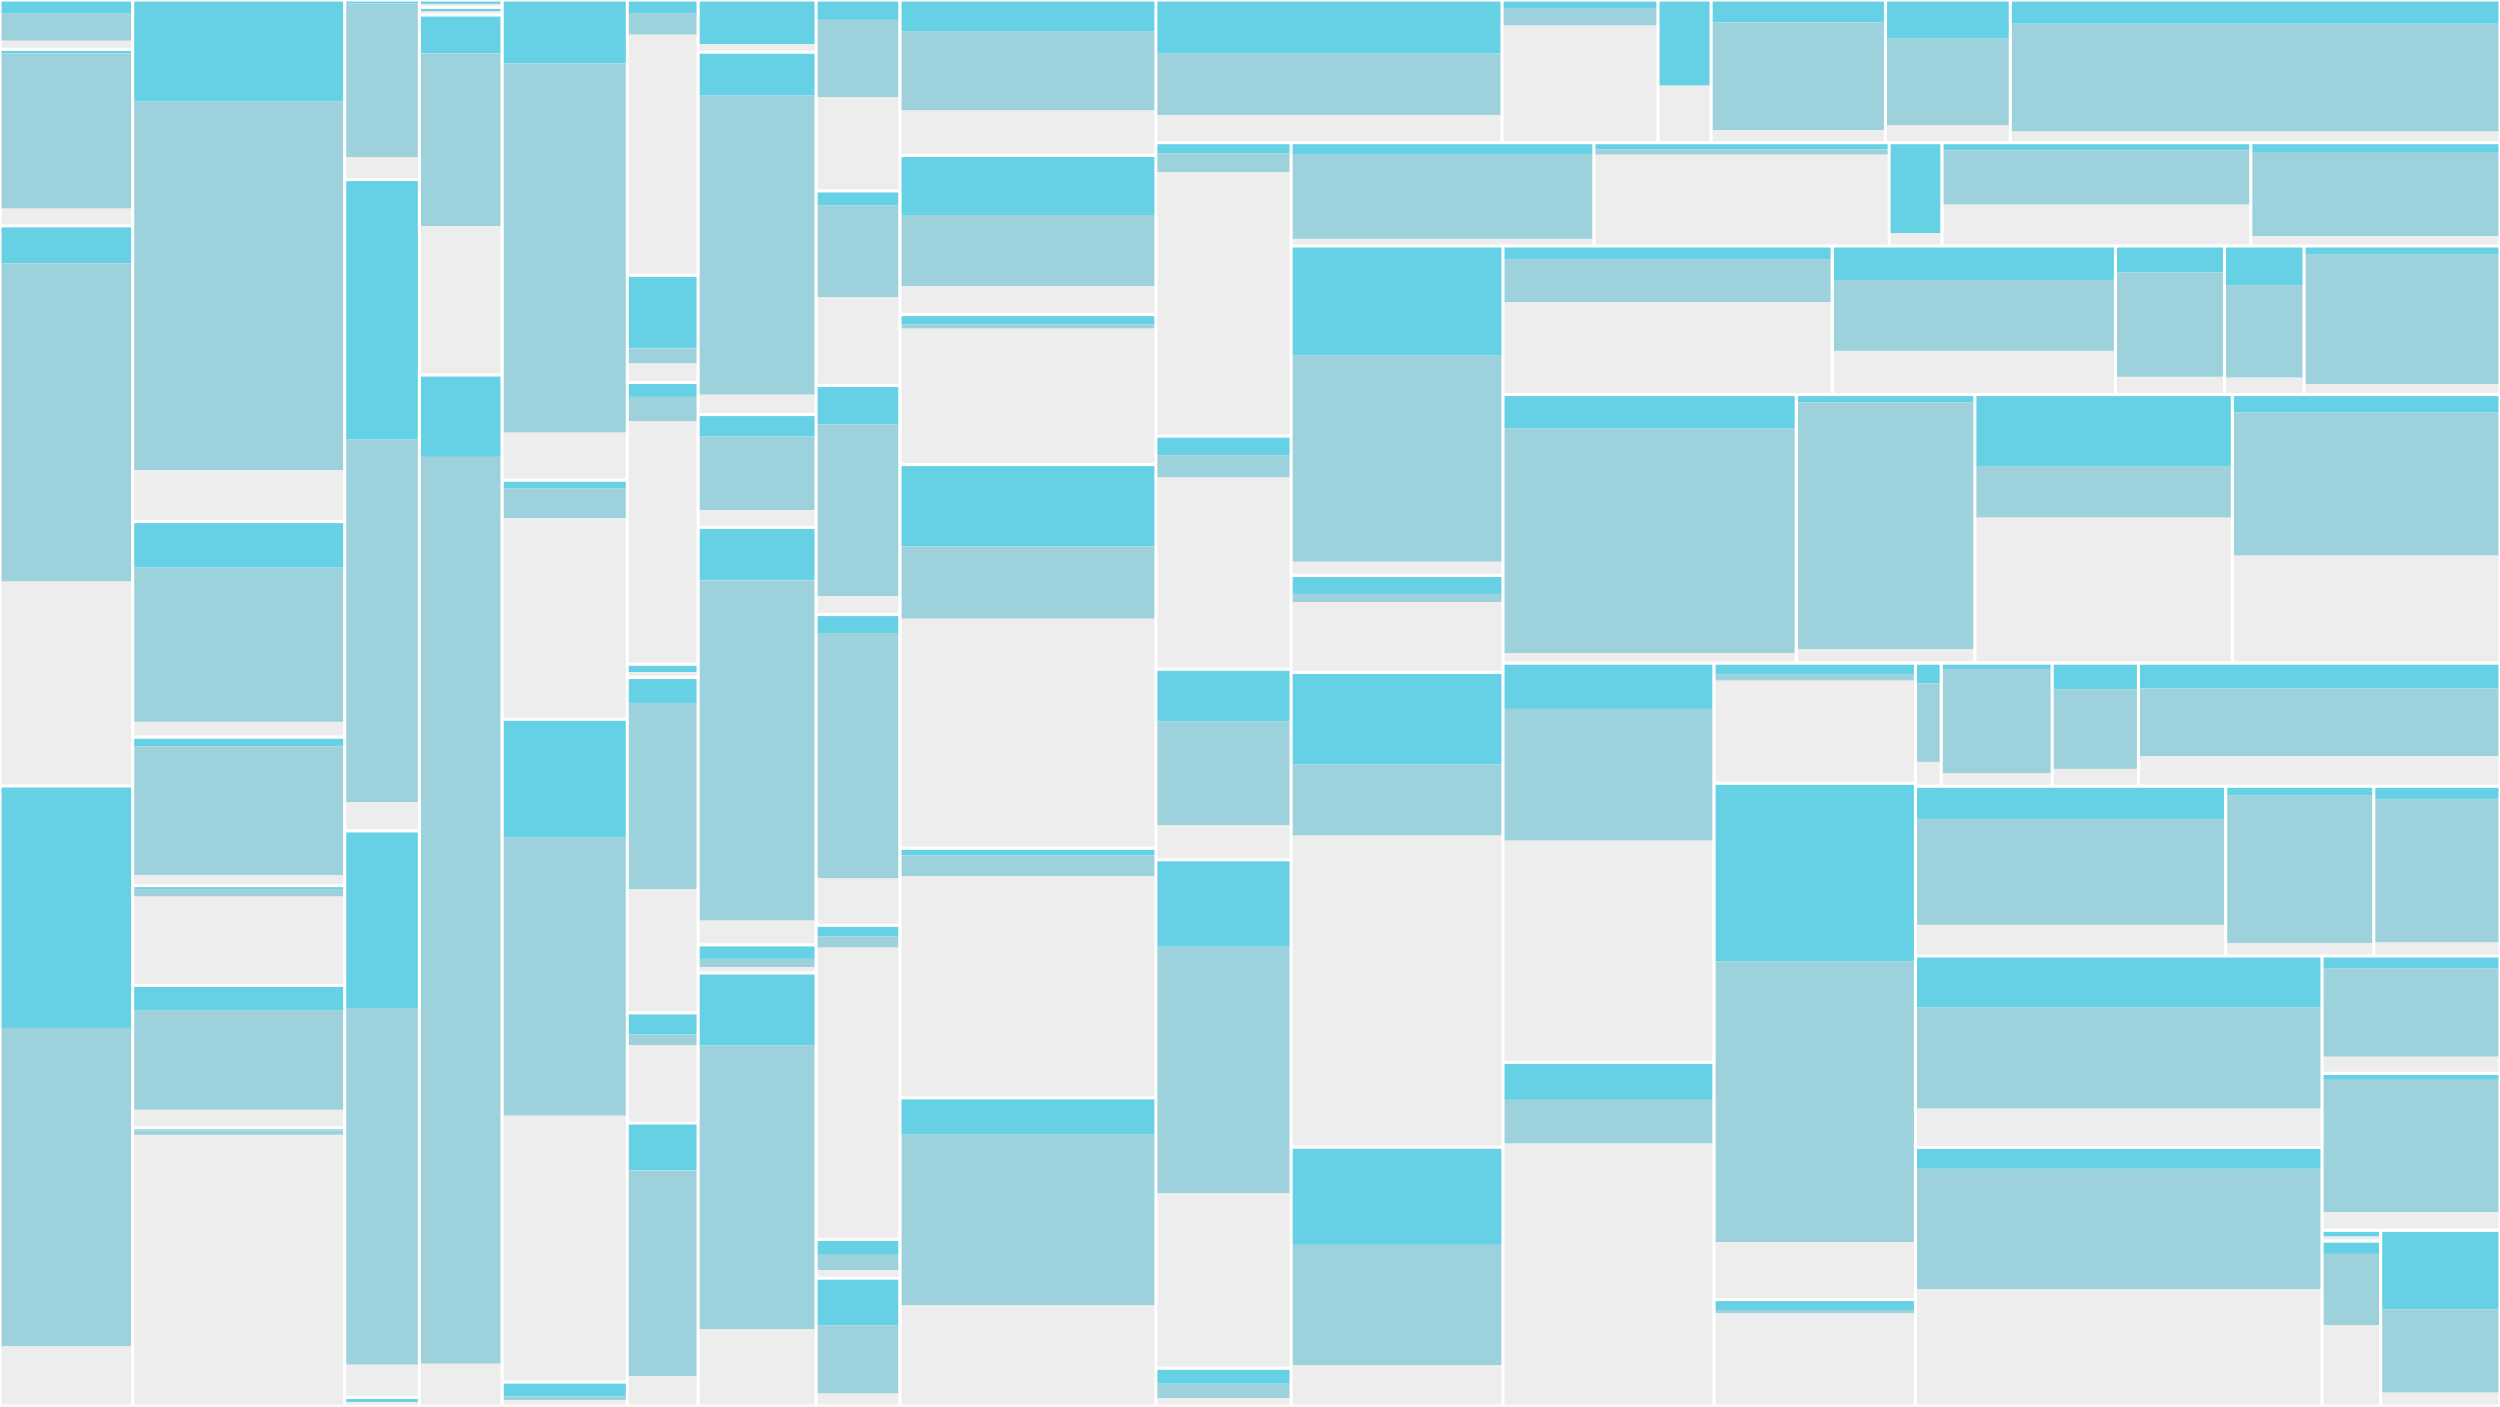
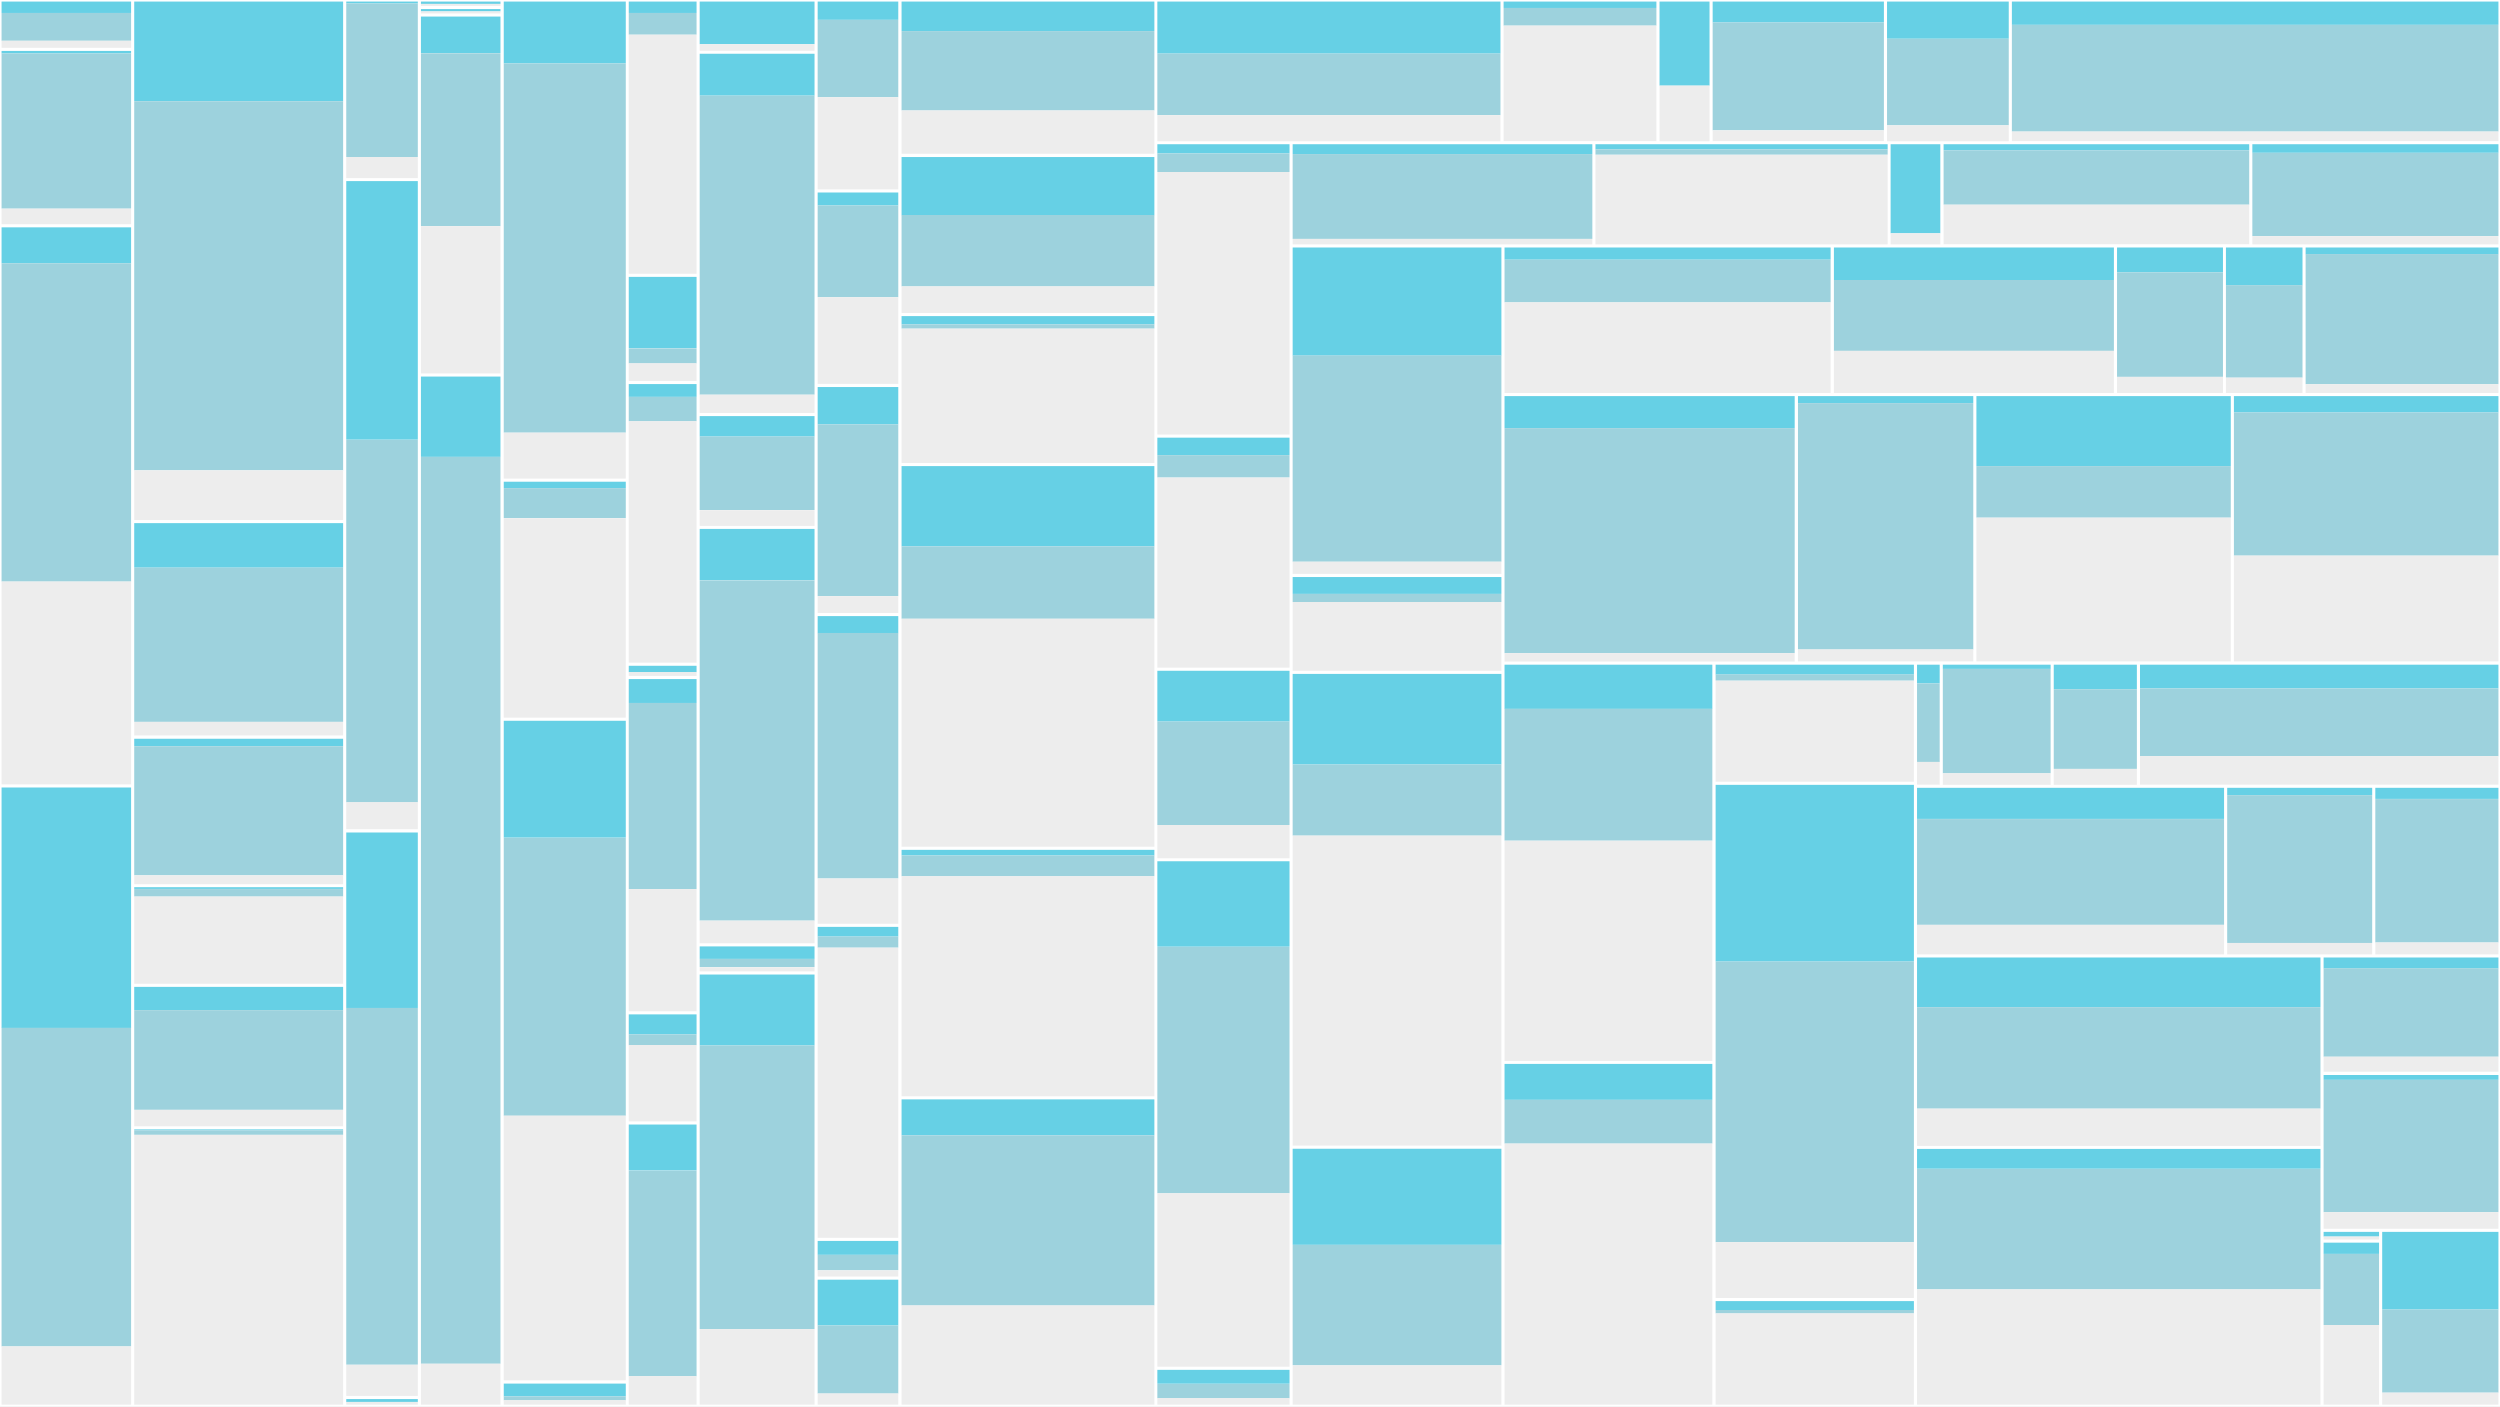
<svg xmlns="http://www.w3.org/2000/svg" viewBox="0 0 1600 900" width="1600" height="900" role="img" aria-label="Decoded overlay code coverage box tree, cyan band">
  <rect x="0" y="0" width="1600" height="900" fill="#ffffff" />
  <rect x="1" y="1" width="82.9" height="7.3" style="fill:hsl(190, 71%, 65%);fill:oklch(0.645 0.128 200)" />
  <rect x="1" y="8.3" width="82.9" height="17.8" style="fill:hsl(190, 48%, 74%);fill:oklch(0.740 0.085 200)" />
  <rect x="1" y="26.1" width="82.9" height="4.5" style="fill:hsl(190, 0%, 93%);fill:oklch(0.930 0.000 200)" />
  <rect x="1" y="32.6" width="82.9" height="1.6" style="fill:hsl(190, 71%, 65%);fill:oklch(0.645 0.128 200)" />
  <rect x="1" y="34.2" width="82.9" height="99.3" style="fill:hsl(190, 48%, 74%);fill:oklch(0.740 0.085 200)" />
  <rect x="1" y="133.6" width="82.9" height="9.9" style="fill:hsl(190, 0%, 93%);fill:oklch(0.930 0.000 200)" />
  <rect x="1" y="145.5" width="82.9" height="23" style="fill:hsl(190, 71%, 65%);fill:oklch(0.645 0.128 200)" />
  <rect x="1" y="168.5" width="82.9" height="203.7" style="fill:hsl(190, 48%, 74%);fill:oklch(0.740 0.085 200)" />
  <rect x="1" y="372.2" width="82.9" height="129.8" style="fill:hsl(190, 0%, 93%);fill:oklch(0.930 0.000 200)" />
  <rect x="1" y="504" width="82.9" height="153.9" style="fill:hsl(190, 71%, 65%);fill:oklch(0.645 0.128 200)" />
  <rect x="1" y="657.8" width="82.9" height="203.9" style="fill:hsl(190, 48%, 74%);fill:oklch(0.740 0.085 200)" />
  <rect x="1" y="861.7" width="82.9" height="37.3" style="fill:hsl(190, 0%, 93%);fill:oklch(0.930 0.000 200)" />
  <rect x="85.9" y="1" width="133.7" height="63.8" style="fill:hsl(190, 71%, 65%);fill:oklch(0.645 0.128 200)" />
  <rect x="85.9" y="64.8" width="133.7" height="236.2" style="fill:hsl(190, 48%, 74%);fill:oklch(0.740 0.085 200)" />
  <rect x="85.9" y="301" width="133.7" height="31.8" style="fill:hsl(190, 0%, 93%);fill:oklch(0.930 0.000 200)" />
  <rect x="85.9" y="334.8" width="133.7" height="28.5" style="fill:hsl(190, 71%, 65%);fill:oklch(0.645 0.128 200)" />
  <rect x="85.9" y="363.3" width="133.7" height="98.7" style="fill:hsl(190, 48%, 74%);fill:oklch(0.740 0.085 200)" />
  <rect x="85.9" y="462" width="133.7" height="8.7" style="fill:hsl(190, 0%, 93%);fill:oklch(0.930 0.000 200)" />
  <rect x="85.9" y="472.8" width="133.7" height="4.8" style="fill:hsl(190, 71%, 65%);fill:oklch(0.645 0.128 200)" />
  <rect x="85.9" y="477.6" width="133.7" height="82.6" style="fill:hsl(190, 48%, 74%);fill:oklch(0.740 0.085 200)" />
  <rect x="85.9" y="560.2" width="133.7" height="5.7" style="fill:hsl(190, 0%, 93%);fill:oklch(0.930 0.000 200)" />
  <rect x="85.9" y="567.8" width="133.7" height="1.1" style="fill:hsl(190, 71%, 65%);fill:oklch(0.645 0.128 200)" />
  <rect x="85.9" y="569" width="133.7" height="4.8" style="fill:hsl(190, 48%, 74%);fill:oklch(0.740 0.085 200)" />
  <rect x="85.9" y="573.8" width="133.7" height="55.8" style="fill:hsl(190, 0%, 93%);fill:oklch(0.930 0.000 200)" />
  <rect x="85.9" y="631.6" width="133.7" height="14.9" style="fill:hsl(190, 71%, 65%);fill:oklch(0.645 0.128 200)" />
  <rect x="85.9" y="646.5" width="133.7" height="63.8" style="fill:hsl(190, 48%, 74%);fill:oklch(0.740 0.085 200)" />
  <rect x="85.9" y="710.3" width="133.7" height="10.5" style="fill:hsl(190, 0%, 93%);fill:oklch(0.930 0.000 200)" />
  <rect x="85.9" y="722.8" width="133.7" height="0.6" style="fill:hsl(190, 71%, 65%);fill:oklch(0.645 0.128 200)" />
  <rect x="85.9" y="723.4" width="133.7" height="2.9" style="fill:hsl(190, 48%, 74%);fill:oklch(0.740 0.085 200)" />
  <rect x="85.9" y="726.3" width="133.7" height="172.7" style="fill:hsl(190, 0%, 93%);fill:oklch(0.930 0.000 200)" />
  <rect x="221.6" y="1" width="45.8" height="1.2" style="fill:hsl(190, 71%, 65%);fill:oklch(0.645 0.128 200)" />
  <rect x="221.6" y="2.2" width="45.8" height="98.3" style="fill:hsl(190, 48%, 74%);fill:oklch(0.740 0.085 200)" />
  <rect x="221.6" y="100.5" width="45.8" height="13.5" style="fill:hsl(190, 0%, 93%);fill:oklch(0.930 0.000 200)" />
  <rect x="221.6" y="115.9" width="45.8" height="165.5" style="fill:hsl(190, 71%, 65%);fill:oklch(0.645 0.128 200)" />
  <rect x="221.6" y="281.5" width="45.8" height="232" style="fill:hsl(190, 48%, 74%);fill:oklch(0.740 0.085 200)" />
  <rect x="221.6" y="513.4" width="45.8" height="17.3" style="fill:hsl(190, 0%, 93%);fill:oklch(0.930 0.000 200)" />
  <rect x="221.6" y="532.8" width="45.8" height="112.3" style="fill:hsl(190, 71%, 65%);fill:oklch(0.645 0.128 200)" />
  <rect x="221.6" y="645.1" width="45.8" height="228.3" style="fill:hsl(190, 48%, 74%);fill:oklch(0.740 0.085 200)" />
  <rect x="221.6" y="873.5" width="45.8" height="19.9" style="fill:hsl(190, 0%, 93%);fill:oklch(0.930 0.000 200)" />
  <rect x="221.6" y="895.4" width="45.8" height="1.9" style="fill:hsl(190, 71%, 65%);fill:oklch(0.645 0.128 200)" />
  <rect x="221.6" y="897.2" width="45.8" height="1.8" style="fill:hsl(190, 0%, 93%);fill:oklch(0.930 0.000 200)" />
  <rect x="269.4" y="1" width="50.9" height="1.5" style="fill:hsl(190, 71%, 65%);fill:oklch(0.645 0.128 200)" />
  <rect x="269.4" y="2.5" width="50.9" height="1.3" style="fill:hsl(190, 0%, 93%);fill:oklch(0.930 0.000 200)" />
  <rect x="269.4" y="5.8" width="50.9" height="1.5" style="fill:hsl(190, 71%, 65%);fill:oklch(0.645 0.128 200)" />
  <rect x="269.4" y="7.3" width="50.9" height="1.3" style="fill:hsl(190, 0%, 93%);fill:oklch(0.930 0.000 200)" />
  <rect x="269.4" y="10.6" width="50.9" height="23.4" style="fill:hsl(190, 71%, 65%);fill:oklch(0.645 0.128 200)" />
  <rect x="269.4" y="34.1" width="50.9" height="110.6" style="fill:hsl(190, 48%, 74%);fill:oklch(0.740 0.085 200)" />
  <rect x="269.4" y="144.7" width="50.9" height="94.3" style="fill:hsl(190, 0%, 93%);fill:oklch(0.930 0.000 200)" />
  <rect x="269.4" y="241" width="50.9" height="51.4" style="fill:hsl(190, 71%, 65%);fill:oklch(0.645 0.128 200)" />
  <rect x="269.4" y="292.4" width="50.9" height="580.4" style="fill:hsl(190, 48%, 74%);fill:oklch(0.740 0.085 200)" />
  <rect x="269.4" y="872.8" width="50.9" height="26.2" style="fill:hsl(190, 0%, 93%);fill:oklch(0.930 0.000 200)" />
  <rect x="322.4" y="1" width="78.1" height="39.6" style="fill:hsl(190, 71%, 65%);fill:oklch(0.645 0.128 200)" />
  <rect x="322.4" y="40.6" width="78.1" height="236.3" style="fill:hsl(190, 48%, 74%);fill:oklch(0.740 0.085 200)" />
  <rect x="322.4" y="276.9" width="78.1" height="29.4" style="fill:hsl(190, 0%, 93%);fill:oklch(0.930 0.000 200)" />
  <rect x="322.4" y="308.3" width="78.1" height="4.1" style="fill:hsl(190, 71%, 65%);fill:oklch(0.645 0.128 200)" />
  <rect x="322.4" y="312.4" width="78.1" height="19.2" style="fill:hsl(190, 48%, 74%);fill:oklch(0.740 0.085 200)" />
  <rect x="322.4" y="331.7" width="78.1" height="127.6" style="fill:hsl(190, 0%, 93%);fill:oklch(0.930 0.000 200)" />
  <rect x="322.4" y="461.3" width="78.1" height="74.8" style="fill:hsl(190, 71%, 65%);fill:oklch(0.645 0.128 200)" />
  <rect x="322.4" y="536.2" width="78.1" height="177.9" style="fill:hsl(190, 48%, 74%);fill:oklch(0.740 0.085 200)" />
  <rect x="322.4" y="714" width="78.1" height="169.4" style="fill:hsl(190, 0%, 93%);fill:oklch(0.930 0.000 200)" />
  <rect x="322.4" y="885.5" width="78.1" height="8.2" style="fill:hsl(190, 71%, 65%);fill:oklch(0.645 0.128 200)" />
  <rect x="322.4" y="893.7" width="78.1" height="2.5" style="fill:hsl(190, 48%, 74%);fill:oklch(0.740 0.085 200)" />
  <rect x="322.4" y="896.1" width="78.1" height="2.9" style="fill:hsl(190, 0%, 93%);fill:oklch(0.930 0.000 200)" />
  <rect x="402.4" y="1" width="43.4" height="7.3" style="fill:hsl(190, 71%, 65%);fill:oklch(0.645 0.128 200)" />
  <rect x="402.4" y="8.3" width="43.4" height="13.9" style="fill:hsl(190, 48%, 74%);fill:oklch(0.740 0.085 200)" />
  <rect x="402.4" y="22.2" width="43.4" height="153" style="fill:hsl(190, 0%, 93%);fill:oklch(0.930 0.000 200)" />
  <rect x="402.4" y="177.2" width="43.4" height="45.7" style="fill:hsl(190, 71%, 65%);fill:oklch(0.645 0.128 200)" />
  <rect x="402.4" y="223" width="43.4" height="9.6" style="fill:hsl(190, 48%, 74%);fill:oklch(0.740 0.085 200)" />
  <rect x="402.4" y="232.5" width="43.4" height="11.3" style="fill:hsl(190, 0%, 93%);fill:oklch(0.930 0.000 200)" />
  <rect x="402.4" y="245.8" width="43.4" height="8.2" style="fill:hsl(190, 71%, 65%);fill:oklch(0.645 0.128 200)" />
  <rect x="402.4" y="254" width="43.4" height="15.6" style="fill:hsl(190, 48%, 74%);fill:oklch(0.740 0.085 200)" />
  <rect x="402.4" y="269.6" width="43.4" height="154.5" style="fill:hsl(190, 0%, 93%);fill:oklch(0.930 0.000 200)" />
  <rect x="402.4" y="426.1" width="43.4" height="4.1" style="fill:hsl(190, 71%, 65%);fill:oklch(0.645 0.128 200)" />
  <rect x="402.4" y="430.1" width="43.4" height="2.5" style="fill:hsl(190, 0%, 93%);fill:oklch(0.930 0.000 200)" />
  <rect x="402.4" y="434.6" width="43.4" height="15.3" style="fill:hsl(190, 71%, 65%);fill:oklch(0.645 0.128 200)" />
  <rect x="402.4" y="449.9" width="43.4" height="119.1" style="fill:hsl(190, 48%, 74%);fill:oklch(0.740 0.085 200)" />
  <rect x="402.4" y="569" width="43.4" height="78.2" style="fill:hsl(190, 0%, 93%);fill:oklch(0.930 0.000 200)" />
  <rect x="402.4" y="649.2" width="43.4" height="12.8" style="fill:hsl(190, 71%, 65%);fill:oklch(0.645 0.128 200)" />
  <rect x="402.4" y="662" width="43.4" height="6.9" style="fill:hsl(190, 48%, 74%);fill:oklch(0.740 0.085 200)" />
  <rect x="402.4" y="668.8" width="43.4" height="48.9" style="fill:hsl(190, 0%, 93%);fill:oklch(0.930 0.000 200)" />
  <rect x="402.4" y="719.7" width="43.4" height="29.4" style="fill:hsl(190, 71%, 65%);fill:oklch(0.645 0.128 200)" />
  <rect x="402.4" y="749.2" width="43.4" height="131.6" style="fill:hsl(190, 48%, 74%);fill:oklch(0.740 0.085 200)" />
  <rect x="402.4" y="880.7" width="43.4" height="18.3" style="fill:hsl(190, 0%, 93%);fill:oklch(0.930 0.000 200)" />
  <rect x="447.8" y="1" width="73.5" height="27.3" style="fill:hsl(190, 71%, 65%);fill:oklch(0.645 0.128 200)" />
  <rect x="447.8" y="28.3" width="73.5" height="4.2" style="fill:hsl(190, 0%, 93%);fill:oklch(0.930 0.000 200)" />
  <rect x="447.8" y="34.4" width="73.5" height="26.8" style="fill:hsl(190, 71%, 65%);fill:oklch(0.645 0.128 200)" />
  <rect x="447.8" y="61.2" width="73.5" height="191.4" style="fill:hsl(190, 48%, 74%);fill:oklch(0.740 0.085 200)" />
  <rect x="447.8" y="252.6" width="73.5" height="11.7" style="fill:hsl(190, 0%, 93%);fill:oklch(0.930 0.000 200)" />
  <rect x="447.8" y="266.3" width="73.5" height="13.1" style="fill:hsl(190, 71%, 65%);fill:oklch(0.645 0.128 200)" />
  <rect x="447.8" y="279.4" width="73.5" height="47" style="fill:hsl(190, 48%, 74%);fill:oklch(0.740 0.085 200)" />
  <rect x="447.8" y="326.5" width="73.5" height="10.1" style="fill:hsl(190, 0%, 93%);fill:oklch(0.930 0.000 200)" />
  <rect x="447.8" y="338.5" width="73.5" height="32.9" style="fill:hsl(190, 71%, 65%);fill:oklch(0.645 0.128 200)" />
  <rect x="447.8" y="371.5" width="73.5" height="217.7" style="fill:hsl(190, 48%, 74%);fill:oklch(0.740 0.085 200)" />
  <rect x="447.8" y="589.2" width="73.5" height="14.5" style="fill:hsl(190, 0%, 93%);fill:oklch(0.930 0.000 200)" />
  <rect x="447.8" y="605.7" width="73.5" height="8" style="fill:hsl(190, 71%, 65%);fill:oklch(0.645 0.128 200)" />
  <rect x="447.8" y="613.7" width="73.5" height="5.2" style="fill:hsl(190, 48%, 74%);fill:oklch(0.740 0.085 200)" />
  <rect x="447.8" y="619" width="73.5" height="2.7" style="fill:hsl(190, 0%, 93%);fill:oklch(0.930 0.000 200)" />
  <rect x="447.8" y="623.7" width="73.5" height="45.4" style="fill:hsl(190, 71%, 65%);fill:oklch(0.645 0.128 200)" />
  <rect x="447.8" y="669.1" width="73.5" height="181.5" style="fill:hsl(190, 48%, 74%);fill:oklch(0.740 0.085 200)" />
  <rect x="447.8" y="850.6" width="73.5" height="48.4" style="fill:hsl(190, 0%, 93%);fill:oklch(0.930 0.000 200)" />
  <rect x="523.3" y="1" width="51.6" height="11.7" style="fill:hsl(190, 71%, 65%);fill:oklch(0.645 0.128 200)" />
  <rect x="523.3" y="12.7" width="51.6" height="49.5" style="fill:hsl(190, 48%, 74%);fill:oklch(0.740 0.085 200)" />
  <rect x="523.3" y="62.2" width="51.6" height="59" style="fill:hsl(190, 0%, 93%);fill:oklch(0.930 0.000 200)" />
  <rect x="523.3" y="123.2" width="51.6" height="8.3" style="fill:hsl(190, 71%, 65%);fill:oklch(0.645 0.128 200)" />
  <rect x="523.3" y="131.5" width="51.6" height="58.7" style="fill:hsl(190, 48%, 74%);fill:oklch(0.740 0.085 200)" />
  <rect x="523.3" y="190.2" width="51.6" height="55.5" style="fill:hsl(190, 0%, 93%);fill:oklch(0.930 0.000 200)" />
  <rect x="523.3" y="247.7" width="51.6" height="23.9" style="fill:hsl(190, 71%, 65%);fill:oklch(0.645 0.128 200)" />
  <rect x="523.3" y="271.6" width="51.6" height="109.9" style="fill:hsl(190, 48%, 74%);fill:oklch(0.740 0.085 200)" />
  <rect x="523.3" y="381.5" width="51.6" height="10.8" style="fill:hsl(190, 0%, 93%);fill:oklch(0.930 0.000 200)" />
  <rect x="523.3" y="394.3" width="51.6" height="10.9" style="fill:hsl(190, 71%, 65%);fill:oklch(0.645 0.128 200)" />
  <rect x="523.3" y="405.1" width="51.6" height="157.1" style="fill:hsl(190, 48%, 74%);fill:oklch(0.740 0.085 200)" />
  <rect x="523.3" y="562.3" width="51.6" height="28.9" style="fill:hsl(190, 0%, 93%);fill:oklch(0.930 0.000 200)" />
  <rect x="523.3" y="593.2" width="51.6" height="6.2" style="fill:hsl(190, 71%, 65%);fill:oklch(0.645 0.128 200)" />
  <rect x="523.3" y="599.4" width="51.6" height="7.1" style="fill:hsl(190, 48%, 74%);fill:oklch(0.740 0.085 200)" />
  <rect x="523.3" y="606.5" width="51.6" height="185.7" style="fill:hsl(190, 0%, 93%);fill:oklch(0.930 0.000 200)" />
  <rect x="523.3" y="794.2" width="51.6" height="8.9" style="fill:hsl(190, 71%, 65%);fill:oklch(0.645 0.128 200)" />
  <rect x="523.3" y="803.1" width="51.6" height="9.9" style="fill:hsl(190, 48%, 74%);fill:oklch(0.740 0.085 200)" />
  <rect x="523.3" y="813" width="51.6" height="4" style="fill:hsl(190, 0%, 93%);fill:oklch(0.930 0.000 200)" />
  <rect x="523.3" y="819" width="51.6" height="29.3" style="fill:hsl(190, 71%, 65%);fill:oklch(0.645 0.128 200)" />
  <rect x="523.3" y="848.3" width="51.6" height="43.6" style="fill:hsl(190, 48%, 74%);fill:oklch(0.740 0.085 200)" />
  <rect x="523.3" y="891.8" width="51.6" height="7.2" style="fill:hsl(190, 0%, 93%);fill:oklch(0.930 0.000 200)" />
  <rect x="577" y="1" width="161.8" height="18.9" style="fill:hsl(190, 71%, 65%);fill:oklch(0.645 0.128 200)" />
  <rect x="577" y="19.9" width="161.8" height="50.8" style="fill:hsl(190, 48%, 74%);fill:oklch(0.740 0.085 200)" />
  <rect x="577" y="70.7" width="161.8" height="27.7" style="fill:hsl(190, 0%, 93%);fill:oklch(0.930 0.000 200)" />
  <rect x="577" y="100.5" width="161.8" height="37.2" style="fill:hsl(190, 71%, 65%);fill:oklch(0.645 0.128 200)" />
  <rect x="577" y="137.6" width="161.8" height="45.7" style="fill:hsl(190, 48%, 74%);fill:oklch(0.740 0.085 200)" />
  <rect x="577" y="183.3" width="161.8" height="17" style="fill:hsl(190, 0%, 93%);fill:oklch(0.930 0.000 200)" />
  <rect x="577" y="202.3" width="161.8" height="5.3" style="fill:hsl(190, 71%, 65%);fill:oklch(0.645 0.128 200)" />
  <rect x="577" y="207.6" width="161.8" height="2.7" style="fill:hsl(190, 48%, 74%);fill:oklch(0.740 0.085 200)" />
  <rect x="577" y="210.4" width="161.8" height="85.9" style="fill:hsl(190, 0%, 93%);fill:oklch(0.930 0.000 200)" />
  <rect x="577" y="298.3" width="161.8" height="51.4" style="fill:hsl(190, 71%, 65%);fill:oklch(0.645 0.128 200)" />
  <rect x="577" y="349.7" width="161.8" height="46.3" style="fill:hsl(190, 48%, 74%);fill:oklch(0.740 0.085 200)" />
  <rect x="577" y="396" width="161.8" height="145.9" style="fill:hsl(190, 0%, 93%);fill:oklch(0.930 0.000 200)" />
  <rect x="577" y="543.9" width="161.8" height="3.6" style="fill:hsl(190, 71%, 65%);fill:oklch(0.645 0.128 200)" />
  <rect x="577" y="547.5" width="161.8" height="13.3" style="fill:hsl(190, 48%, 74%);fill:oklch(0.740 0.085 200)" />
  <rect x="577" y="560.8" width="161.8" height="140.8" style="fill:hsl(190, 0%, 93%);fill:oklch(0.930 0.000 200)" />
-   <rect x="577" y="703.6" width="161.8" height="22.6" style="fill:hsl(190, 71%, 65%);fill:oklch(0.645 0.128 200)" />
-   <rect x="577" y="726.1" width="161.8" height="109.3" style="fill:hsl(190, 48%, 74%);fill:oklch(0.740 0.085 200)" />
+   <rect x="577" y="703.6" width="161.8" height="23" style="fill:hsl(190, 71%, 65%);fill:oklch(0.645 0.128 200)" />
+   <rect x="577" y="726.6" width="161.8" height="108.9" style="fill:hsl(190, 48%, 74%);fill:oklch(0.740 0.085 200)" />
  <rect x="577" y="835.5" width="161.8" height="63.5" style="fill:hsl(190, 0%, 93%);fill:oklch(0.930 0.000 200)" />
  <rect x="740.7" y="1" width="219.6" height="33.3" style="fill:hsl(190, 71%, 65%);fill:oklch(0.645 0.128 200)" />
  <rect x="740.7" y="34.3" width="219.6" height="39.4" style="fill:hsl(190, 48%, 74%);fill:oklch(0.740 0.085 200)" />
  <rect x="740.7" y="73.7" width="219.6" height="16.7" style="fill:hsl(190, 0%, 93%);fill:oklch(0.930 0.000 200)" />
  <rect x="962.3" y="1" width="97.8" height="4.1" style="fill:hsl(190, 71%, 65%);fill:oklch(0.645 0.128 200)" />
  <rect x="962.3" y="5.1" width="97.8" height="11.3" style="fill:hsl(190, 48%, 74%);fill:oklch(0.740 0.085 200)" />
  <rect x="962.3" y="16.4" width="97.8" height="73.9" style="fill:hsl(190, 0%, 93%);fill:oklch(0.930 0.000 200)" />
  <rect x="1062.1" y="1" width="32" height="53.8" style="fill:hsl(190, 71%, 65%);fill:oklch(0.645 0.128 200)" />
  <rect x="1062.1" y="54.8" width="32" height="35.6" style="fill:hsl(190, 0%, 93%);fill:oklch(0.930 0.000 200)" />
  <rect x="1096.1" y="1" width="109.6" height="13.4" style="fill:hsl(190, 71%, 65%);fill:oklch(0.645 0.128 200)" />
  <rect x="1096.1" y="14.4" width="109.6" height="69" style="fill:hsl(190, 48%, 74%);fill:oklch(0.740 0.085 200)" />
  <rect x="1096.1" y="83.4" width="109.6" height="6.9" style="fill:hsl(190, 0%, 93%);fill:oklch(0.930 0.000 200)" />
  <rect x="1207.7" y="1" width="77.9" height="23.8" style="fill:hsl(190, 71%, 65%);fill:oklch(0.645 0.128 200)" />
  <rect x="1207.7" y="24.8" width="77.9" height="55.4" style="fill:hsl(190, 48%, 74%);fill:oklch(0.740 0.085 200)" />
  <rect x="1207.7" y="80.2" width="77.9" height="10.2" style="fill:hsl(190, 0%, 93%);fill:oklch(0.930 0.000 200)" />
-   <rect x="1287.6" y="1" width="311.4" height="14.2" style="fill:hsl(190, 71%, 65%);fill:oklch(0.645 0.128 200)" />
-   <rect x="1287.6" y="15.2" width="311.4" height="69" style="fill:hsl(190, 48%, 74%);fill:oklch(0.740 0.085 200)" />
+   <rect x="1287.6" y="1" width="311.4" height="14.9" style="fill:hsl(190, 71%, 65%);fill:oklch(0.645 0.128 200)" />
+   <rect x="1287.6" y="15.9" width="311.4" height="68.3" style="fill:hsl(190, 48%, 74%);fill:oklch(0.740 0.085 200)" />
  <rect x="1287.6" y="84.2" width="311.4" height="6.1" style="fill:hsl(190, 0%, 93%);fill:oklch(0.930 0.000 200)" />
  <rect x="740.7" y="92.3" width="84.6" height="5.9" style="fill:hsl(190, 71%, 65%);fill:oklch(0.645 0.128 200)" />
  <rect x="740.7" y="98.2" width="84.6" height="11.9" style="fill:hsl(190, 48%, 74%);fill:oklch(0.740 0.085 200)" />
  <rect x="740.7" y="110.1" width="84.6" height="168" style="fill:hsl(190, 0%, 93%);fill:oklch(0.930 0.000 200)" />
  <rect x="740.7" y="280.1" width="84.6" height="11.2" style="fill:hsl(190, 71%, 65%);fill:oklch(0.645 0.128 200)" />
  <rect x="740.7" y="291.3" width="84.6" height="14.3" style="fill:hsl(190, 48%, 74%);fill:oklch(0.740 0.085 200)" />
  <rect x="740.7" y="305.7" width="84.6" height="121.6" style="fill:hsl(190, 0%, 93%);fill:oklch(0.930 0.000 200)" />
  <rect x="740.7" y="429.3" width="84.6" height="32.5" style="fill:hsl(190, 71%, 65%);fill:oklch(0.645 0.128 200)" />
  <rect x="740.7" y="461.8" width="84.6" height="66.2" style="fill:hsl(190, 48%, 74%);fill:oklch(0.740 0.085 200)" />
  <rect x="740.7" y="528" width="84.6" height="21.3" style="fill:hsl(190, 0%, 93%);fill:oklch(0.930 0.000 200)" />
  <rect x="740.7" y="551.2" width="84.6" height="54.7" style="fill:hsl(190, 71%, 65%);fill:oklch(0.645 0.128 200)" />
  <rect x="740.7" y="606" width="84.6" height="157.7" style="fill:hsl(190, 48%, 74%);fill:oklch(0.740 0.085 200)" />
  <rect x="740.7" y="763.7" width="84.6" height="111" style="fill:hsl(190, 0%, 93%);fill:oklch(0.930 0.000 200)" />
  <rect x="740.7" y="876.7" width="84.6" height="8.9" style="fill:hsl(190, 71%, 65%);fill:oklch(0.645 0.128 200)" />
  <rect x="740.7" y="885.7" width="84.6" height="9.2" style="fill:hsl(190, 48%, 74%);fill:oklch(0.740 0.085 200)" />
  <rect x="740.7" y="894.8" width="84.6" height="4.2" style="fill:hsl(190, 0%, 93%);fill:oklch(0.930 0.000 200)" />
  <rect x="827.3" y="92.3" width="191.8" height="6.3" style="fill:hsl(190, 71%, 65%);fill:oklch(0.645 0.128 200)" />
  <rect x="827.3" y="98.6" width="191.8" height="54.3" style="fill:hsl(190, 48%, 74%);fill:oklch(0.740 0.085 200)" />
  <rect x="827.3" y="152.9" width="191.8" height="3.5" style="fill:hsl(190, 0%, 93%);fill:oklch(0.930 0.000 200)" />
  <rect x="1021.1" y="92.3" width="187" height="3.3" style="fill:hsl(190, 71%, 65%);fill:oklch(0.645 0.128 200)" />
  <rect x="1021.1" y="95.6" width="187" height="3.4" style="fill:hsl(190, 48%, 74%);fill:oklch(0.740 0.085 200)" />
  <rect x="1021.1" y="99.1" width="187" height="57.3" style="fill:hsl(190, 0%, 93%);fill:oklch(0.930 0.000 200)" />
  <rect x="1210" y="92.3" width="31.8" height="57" style="fill:hsl(190, 71%, 65%);fill:oklch(0.645 0.128 200)" />
  <rect x="1210" y="149.3" width="31.8" height="7.1" style="fill:hsl(190, 0%, 93%);fill:oklch(0.930 0.000 200)" />
  <rect x="1243.9" y="92.3" width="195.6" height="3.9" style="fill:hsl(190, 71%, 65%);fill:oklch(0.645 0.128 200)" />
  <rect x="1243.9" y="96.2" width="195.6" height="34.8" style="fill:hsl(190, 48%, 74%);fill:oklch(0.740 0.085 200)" />
  <rect x="1243.9" y="131" width="195.6" height="25.3" style="fill:hsl(190, 0%, 93%);fill:oklch(0.930 0.000 200)" />
  <rect x="1441.5" y="92.3" width="157.5" height="5.5" style="fill:hsl(190, 71%, 65%);fill:oklch(0.645 0.128 200)" />
  <rect x="1441.5" y="97.8" width="157.5" height="53.3" style="fill:hsl(190, 48%, 74%);fill:oklch(0.740 0.085 200)" />
  <rect x="1441.5" y="151.1" width="157.5" height="5.3" style="fill:hsl(190, 0%, 93%);fill:oklch(0.930 0.000 200)" />
  <rect x="827.3" y="158.4" width="133.6" height="69.2" style="fill:hsl(190, 71%, 65%);fill:oklch(0.645 0.128 200)" />
  <rect x="827.3" y="227.5" width="133.6" height="132" style="fill:hsl(190, 48%, 74%);fill:oklch(0.740 0.085 200)" />
  <rect x="827.3" y="359.5" width="133.6" height="7.8" style="fill:hsl(190, 0%, 93%);fill:oklch(0.930 0.000 200)" />
  <rect x="827.3" y="369.3" width="133.6" height="10.8" style="fill:hsl(190, 71%, 65%);fill:oklch(0.645 0.128 200)" />
  <rect x="827.3" y="380.1" width="133.6" height="5.2" style="fill:hsl(190, 48%, 74%);fill:oklch(0.740 0.085 200)" />
  <rect x="827.3" y="385.3" width="133.6" height="44" style="fill:hsl(190, 0%, 93%);fill:oklch(0.930 0.000 200)" />
  <rect x="827.3" y="431.3" width="133.6" height="58" style="fill:hsl(190, 71%, 65%);fill:oklch(0.645 0.128 200)" />
  <rect x="827.3" y="489.3" width="133.6" height="45.5" style="fill:hsl(190, 48%, 74%);fill:oklch(0.740 0.085 200)" />
  <rect x="827.3" y="534.8" width="133.6" height="198.4" style="fill:hsl(190, 0%, 93%);fill:oklch(0.930 0.000 200)" />
  <rect x="827.3" y="735.2" width="133.6" height="61.5" style="fill:hsl(190, 71%, 65%);fill:oklch(0.645 0.128 200)" />
  <rect x="827.3" y="796.7" width="133.6" height="77.1" style="fill:hsl(190, 48%, 74%);fill:oklch(0.740 0.085 200)" />
  <rect x="827.3" y="873.9" width="133.6" height="25.1" style="fill:hsl(190, 0%, 93%);fill:oklch(0.930 0.000 200)" />
  <rect x="962.9" y="158.4" width="208.7" height="7.8" style="fill:hsl(190, 71%, 65%);fill:oklch(0.645 0.128 200)" />
  <rect x="962.9" y="166.2" width="208.7" height="27.3" style="fill:hsl(190, 48%, 74%);fill:oklch(0.740 0.085 200)" />
  <rect x="962.9" y="193.5" width="208.7" height="58" style="fill:hsl(190, 0%, 93%);fill:oklch(0.930 0.000 200)" />
  <rect x="1173.7" y="158.4" width="179.2" height="20.8" style="fill:hsl(190, 71%, 65%);fill:oklch(0.645 0.128 200)" />
  <rect x="1173.7" y="179.2" width="179.2" height="45.4" style="fill:hsl(190, 48%, 74%);fill:oklch(0.740 0.085 200)" />
  <rect x="1173.7" y="224.5" width="179.2" height="27" style="fill:hsl(190, 0%, 93%);fill:oklch(0.930 0.000 200)" />
  <rect x="1354.9" y="158.4" width="67.8" height="15.9" style="fill:hsl(190, 71%, 65%);fill:oklch(0.645 0.128 200)" />
  <rect x="1354.9" y="174.3" width="67.8" height="66.9" style="fill:hsl(190, 48%, 74%);fill:oklch(0.740 0.085 200)" />
  <rect x="1354.9" y="241.2" width="67.8" height="10.3" style="fill:hsl(190, 0%, 93%);fill:oklch(0.930 0.000 200)" />
  <rect x="1424.6" y="158.4" width="49" height="24.2" style="fill:hsl(190, 71%, 65%);fill:oklch(0.645 0.128 200)" />
  <rect x="1424.6" y="182.5" width="49" height="59.2" style="fill:hsl(190, 48%, 74%);fill:oklch(0.740 0.085 200)" />
  <rect x="1424.6" y="241.7" width="49" height="9.8" style="fill:hsl(190, 0%, 93%);fill:oklch(0.930 0.000 200)" />
  <rect x="1475.6" y="158.4" width="123.4" height="4.3" style="fill:hsl(190, 71%, 65%);fill:oklch(0.645 0.128 200)" />
  <rect x="1475.6" y="162.6" width="123.4" height="83.3" style="fill:hsl(190, 48%, 74%);fill:oklch(0.740 0.085 200)" />
  <rect x="1475.6" y="245.9" width="123.4" height="5.6" style="fill:hsl(190, 0%, 93%);fill:oklch(0.930 0.000 200)" />
  <rect x="962.9" y="253.5" width="185.7" height="20.5" style="fill:hsl(190, 71%, 65%);fill:oklch(0.645 0.128 200)" />
  <rect x="962.9" y="274" width="185.7" height="144" style="fill:hsl(190, 48%, 74%);fill:oklch(0.740 0.085 200)" />
  <rect x="962.9" y="418" width="185.7" height="5.4" style="fill:hsl(190, 0%, 93%);fill:oklch(0.930 0.000 200)" />
-   <rect x="1150.7" y="253.5" width="112.2" height="4.1" style="fill:hsl(190, 71%, 65%);fill:oklch(0.645 0.128 200)" />
-   <rect x="1150.7" y="257.6" width="112.2" height="158" style="fill:hsl(190, 48%, 74%);fill:oklch(0.740 0.085 200)" />
+   <rect x="1150.7" y="253.5" width="112.2" height="4.5" style="fill:hsl(190, 71%, 65%);fill:oklch(0.645 0.128 200)" />
+   <rect x="1150.7" y="258" width="112.2" height="157.7" style="fill:hsl(190, 48%, 74%);fill:oklch(0.740 0.085 200)" />
  <rect x="1150.7" y="415.6" width="112.2" height="7.7" style="fill:hsl(190, 0%, 93%);fill:oklch(0.930 0.000 200)" />
  <rect x="1264.9" y="253.5" width="162.8" height="44.8" style="fill:hsl(190, 71%, 65%);fill:oklch(0.645 0.128 200)" />
  <rect x="1264.9" y="298.3" width="162.8" height="33" style="fill:hsl(190, 48%, 74%);fill:oklch(0.740 0.085 200)" />
  <rect x="1264.9" y="331.3" width="162.8" height="92" style="fill:hsl(190, 0%, 93%);fill:oklch(0.930 0.000 200)" />
  <rect x="1429.7" y="253.5" width="169.3" height="10.5" style="fill:hsl(190, 71%, 65%);fill:oklch(0.645 0.128 200)" />
  <rect x="1429.7" y="264" width="169.3" height="91.6" style="fill:hsl(190, 48%, 74%);fill:oklch(0.740 0.085 200)" />
  <rect x="1429.7" y="355.6" width="169.3" height="67.7" style="fill:hsl(190, 0%, 93%);fill:oklch(0.930 0.000 200)" />
  <rect x="962.9" y="425.4" width="133" height="28.3" style="fill:hsl(190, 71%, 65%);fill:oklch(0.645 0.128 200)" />
  <rect x="962.9" y="453.6" width="133" height="84.4" style="fill:hsl(190, 48%, 74%);fill:oklch(0.740 0.085 200)" />
  <rect x="962.9" y="538.1" width="133" height="140.9" style="fill:hsl(190, 0%, 93%);fill:oklch(0.930 0.000 200)" />
  <rect x="962.9" y="680.9" width="133" height="23" style="fill:hsl(190, 71%, 65%);fill:oklch(0.645 0.128 200)" />
  <rect x="962.9" y="703.9" width="133" height="28" style="fill:hsl(190, 48%, 74%);fill:oklch(0.740 0.085 200)" />
  <rect x="962.9" y="731.9" width="133" height="167.1" style="fill:hsl(190, 0%, 93%);fill:oklch(0.930 0.000 200)" />
  <rect x="1098" y="425.4" width="126.9" height="6.3" style="fill:hsl(190, 71%, 65%);fill:oklch(0.645 0.128 200)" />
  <rect x="1098" y="431.6" width="126.9" height="4" style="fill:hsl(190, 48%, 74%);fill:oklch(0.740 0.085 200)" />
  <rect x="1098" y="435.7" width="126.9" height="64.6" style="fill:hsl(190, 0%, 93%);fill:oklch(0.930 0.000 200)" />
  <rect x="1098" y="502.3" width="126.9" height="113.1" style="fill:hsl(190, 71%, 65%);fill:oklch(0.645 0.128 200)" />
  <rect x="1098" y="615.4" width="126.9" height="179.6" style="fill:hsl(190, 48%, 74%);fill:oklch(0.740 0.085 200)" />
  <rect x="1098" y="795" width="126.9" height="35.7" style="fill:hsl(190, 0%, 93%);fill:oklch(0.930 0.000 200)" />
  <rect x="1098" y="832.7" width="126.9" height="5.7" style="fill:hsl(190, 71%, 65%);fill:oklch(0.645 0.128 200)" />
  <rect x="1098" y="838.4" width="126.9" height="2.2" style="fill:hsl(190, 48%, 74%);fill:oklch(0.740 0.085 200)" />
  <rect x="1098" y="840.6" width="126.9" height="58.4" style="fill:hsl(190, 0%, 93%);fill:oklch(0.930 0.000 200)" />
  <rect x="1226.9" y="425.4" width="14.5" height="12" style="fill:hsl(190, 71%, 65%);fill:oklch(0.645 0.128 200)" />
  <rect x="1226.9" y="437.4" width="14.5" height="50.3" style="fill:hsl(190, 48%, 74%);fill:oklch(0.740 0.085 200)" />
  <rect x="1226.9" y="487.6" width="14.5" height="14.6" style="fill:hsl(190, 0%, 93%);fill:oklch(0.930 0.000 200)" />
  <rect x="1243.4" y="425.4" width="69" height="2.7" style="fill:hsl(190, 71%, 65%);fill:oklch(0.645 0.128 200)" />
  <rect x="1243.4" y="428.1" width="69" height="66.8" style="fill:hsl(190, 48%, 74%);fill:oklch(0.740 0.085 200)" />
  <rect x="1243.4" y="494.9" width="69" height="7.4" style="fill:hsl(190, 0%, 93%);fill:oklch(0.930 0.000 200)" />
  <rect x="1314.4" y="425.4" width="53.2" height="15.7" style="fill:hsl(190, 71%, 65%);fill:oklch(0.645 0.128 200)" />
  <rect x="1314.4" y="441.1" width="53.2" height="51" style="fill:hsl(190, 48%, 74%);fill:oklch(0.740 0.085 200)" />
  <rect x="1314.4" y="492.1" width="53.2" height="10.2" style="fill:hsl(190, 0%, 93%);fill:oklch(0.930 0.000 200)" />
  <rect x="1369.6" y="425.4" width="229.4" height="15.2" style="fill:hsl(190, 71%, 65%);fill:oklch(0.645 0.128 200)" />
  <rect x="1369.6" y="440.6" width="229.4" height="43.4" style="fill:hsl(190, 48%, 74%);fill:oklch(0.740 0.085 200)" />
  <rect x="1369.6" y="483.9" width="229.4" height="18.3" style="fill:hsl(190, 0%, 93%);fill:oklch(0.930 0.000 200)" />
  <rect x="1226.9" y="504.2" width="196.5" height="19.9" style="fill:hsl(190, 71%, 65%);fill:oklch(0.645 0.128 200)" />
  <rect x="1226.9" y="524.2" width="196.5" height="67.7" style="fill:hsl(190, 48%, 74%);fill:oklch(0.740 0.085 200)" />
  <rect x="1226.9" y="591.9" width="196.5" height="18.9" style="fill:hsl(190, 0%, 93%);fill:oklch(0.930 0.000 200)" />
  <rect x="1425.4" y="504.2" width="92.8" height="4.7" style="fill:hsl(190, 71%, 65%);fill:oklch(0.645 0.128 200)" />
  <rect x="1425.4" y="508.9" width="92.8" height="94.6" style="fill:hsl(190, 48%, 74%);fill:oklch(0.740 0.085 200)" />
  <rect x="1425.4" y="603.5" width="92.8" height="7.3" style="fill:hsl(190, 0%, 93%);fill:oklch(0.930 0.000 200)" />
  <rect x="1520.2" y="504.2" width="78.8" height="7.1" style="fill:hsl(190, 71%, 65%);fill:oklch(0.645 0.128 200)" />
  <rect x="1520.2" y="511.4" width="78.8" height="91.8" style="fill:hsl(190, 48%, 74%);fill:oklch(0.740 0.085 200)" />
  <rect x="1520.2" y="603.2" width="78.8" height="7.6" style="fill:hsl(190, 0%, 93%);fill:oklch(0.930 0.000 200)" />
  <rect x="1226.9" y="612.8" width="258.2" height="31.8" style="fill:hsl(190, 71%, 65%);fill:oklch(0.645 0.128 200)" />
  <rect x="1226.9" y="644.6" width="258.2" height="64.9" style="fill:hsl(190, 48%, 74%);fill:oklch(0.740 0.085 200)" />
  <rect x="1226.9" y="709.6" width="258.2" height="23.8" style="fill:hsl(190, 0%, 93%);fill:oklch(0.930 0.000 200)" />
  <rect x="1226.9" y="735.3" width="258.2" height="12.7" style="fill:hsl(190, 71%, 65%);fill:oklch(0.645 0.128 200)" />
  <rect x="1226.9" y="748.1" width="258.2" height="77.1" style="fill:hsl(190, 48%, 74%);fill:oklch(0.740 0.085 200)" />
  <rect x="1226.9" y="825.2" width="258.2" height="73.8" style="fill:hsl(190, 0%, 93%);fill:oklch(0.930 0.000 200)" />
  <rect x="1487.1" y="612.8" width="111.9" height="7" style="fill:hsl(190, 71%, 65%);fill:oklch(0.645 0.128 200)" />
  <rect x="1487.1" y="619.7" width="111.9" height="56.6" style="fill:hsl(190, 48%, 74%);fill:oklch(0.740 0.085 200)" />
  <rect x="1487.1" y="676.3" width="111.9" height="9.6" style="fill:hsl(190, 0%, 93%);fill:oklch(0.930 0.000 200)" />
  <rect x="1487.1" y="688" width="111.9" height="3.1" style="fill:hsl(190, 71%, 65%);fill:oklch(0.645 0.128 200)" />
  <rect x="1487.1" y="691.1" width="111.9" height="84.7" style="fill:hsl(190, 48%, 74%);fill:oklch(0.740 0.085 200)" />
  <rect x="1487.1" y="775.8" width="111.9" height="10.6" style="fill:hsl(190, 0%, 93%);fill:oklch(0.930 0.000 200)" />
  <rect x="1487.1" y="788.4" width="35.5" height="3" style="fill:hsl(190, 71%, 65%);fill:oklch(0.645 0.128 200)" />
  <rect x="1487.1" y="791.4" width="35.5" height="1.9" style="fill:hsl(190, 0%, 93%);fill:oklch(0.930 0.000 200)" />
  <rect x="1487.1" y="795.3" width="35.5" height="7.2" style="fill:hsl(190, 71%, 65%);fill:oklch(0.645 0.128 200)" />
  <rect x="1487.1" y="802.5" width="35.5" height="45.5" style="fill:hsl(190, 48%, 74%);fill:oklch(0.740 0.085 200)" />
  <rect x="1487.1" y="848" width="35.5" height="51" style="fill:hsl(190, 0%, 93%);fill:oklch(0.930 0.000 200)" />
  <rect x="1524.6" y="788.4" width="74.4" height="49.7" style="fill:hsl(190, 71%, 65%);fill:oklch(0.645 0.128 200)" />
  <rect x="1524.6" y="838.1" width="74.4" height="53.2" style="fill:hsl(190, 48%, 74%);fill:oklch(0.740 0.085 200)" />
  <rect x="1524.6" y="891.3" width="74.4" height="7.7" style="fill:hsl(190, 0%, 93%);fill:oklch(0.930 0.000 200)" />
</svg>
